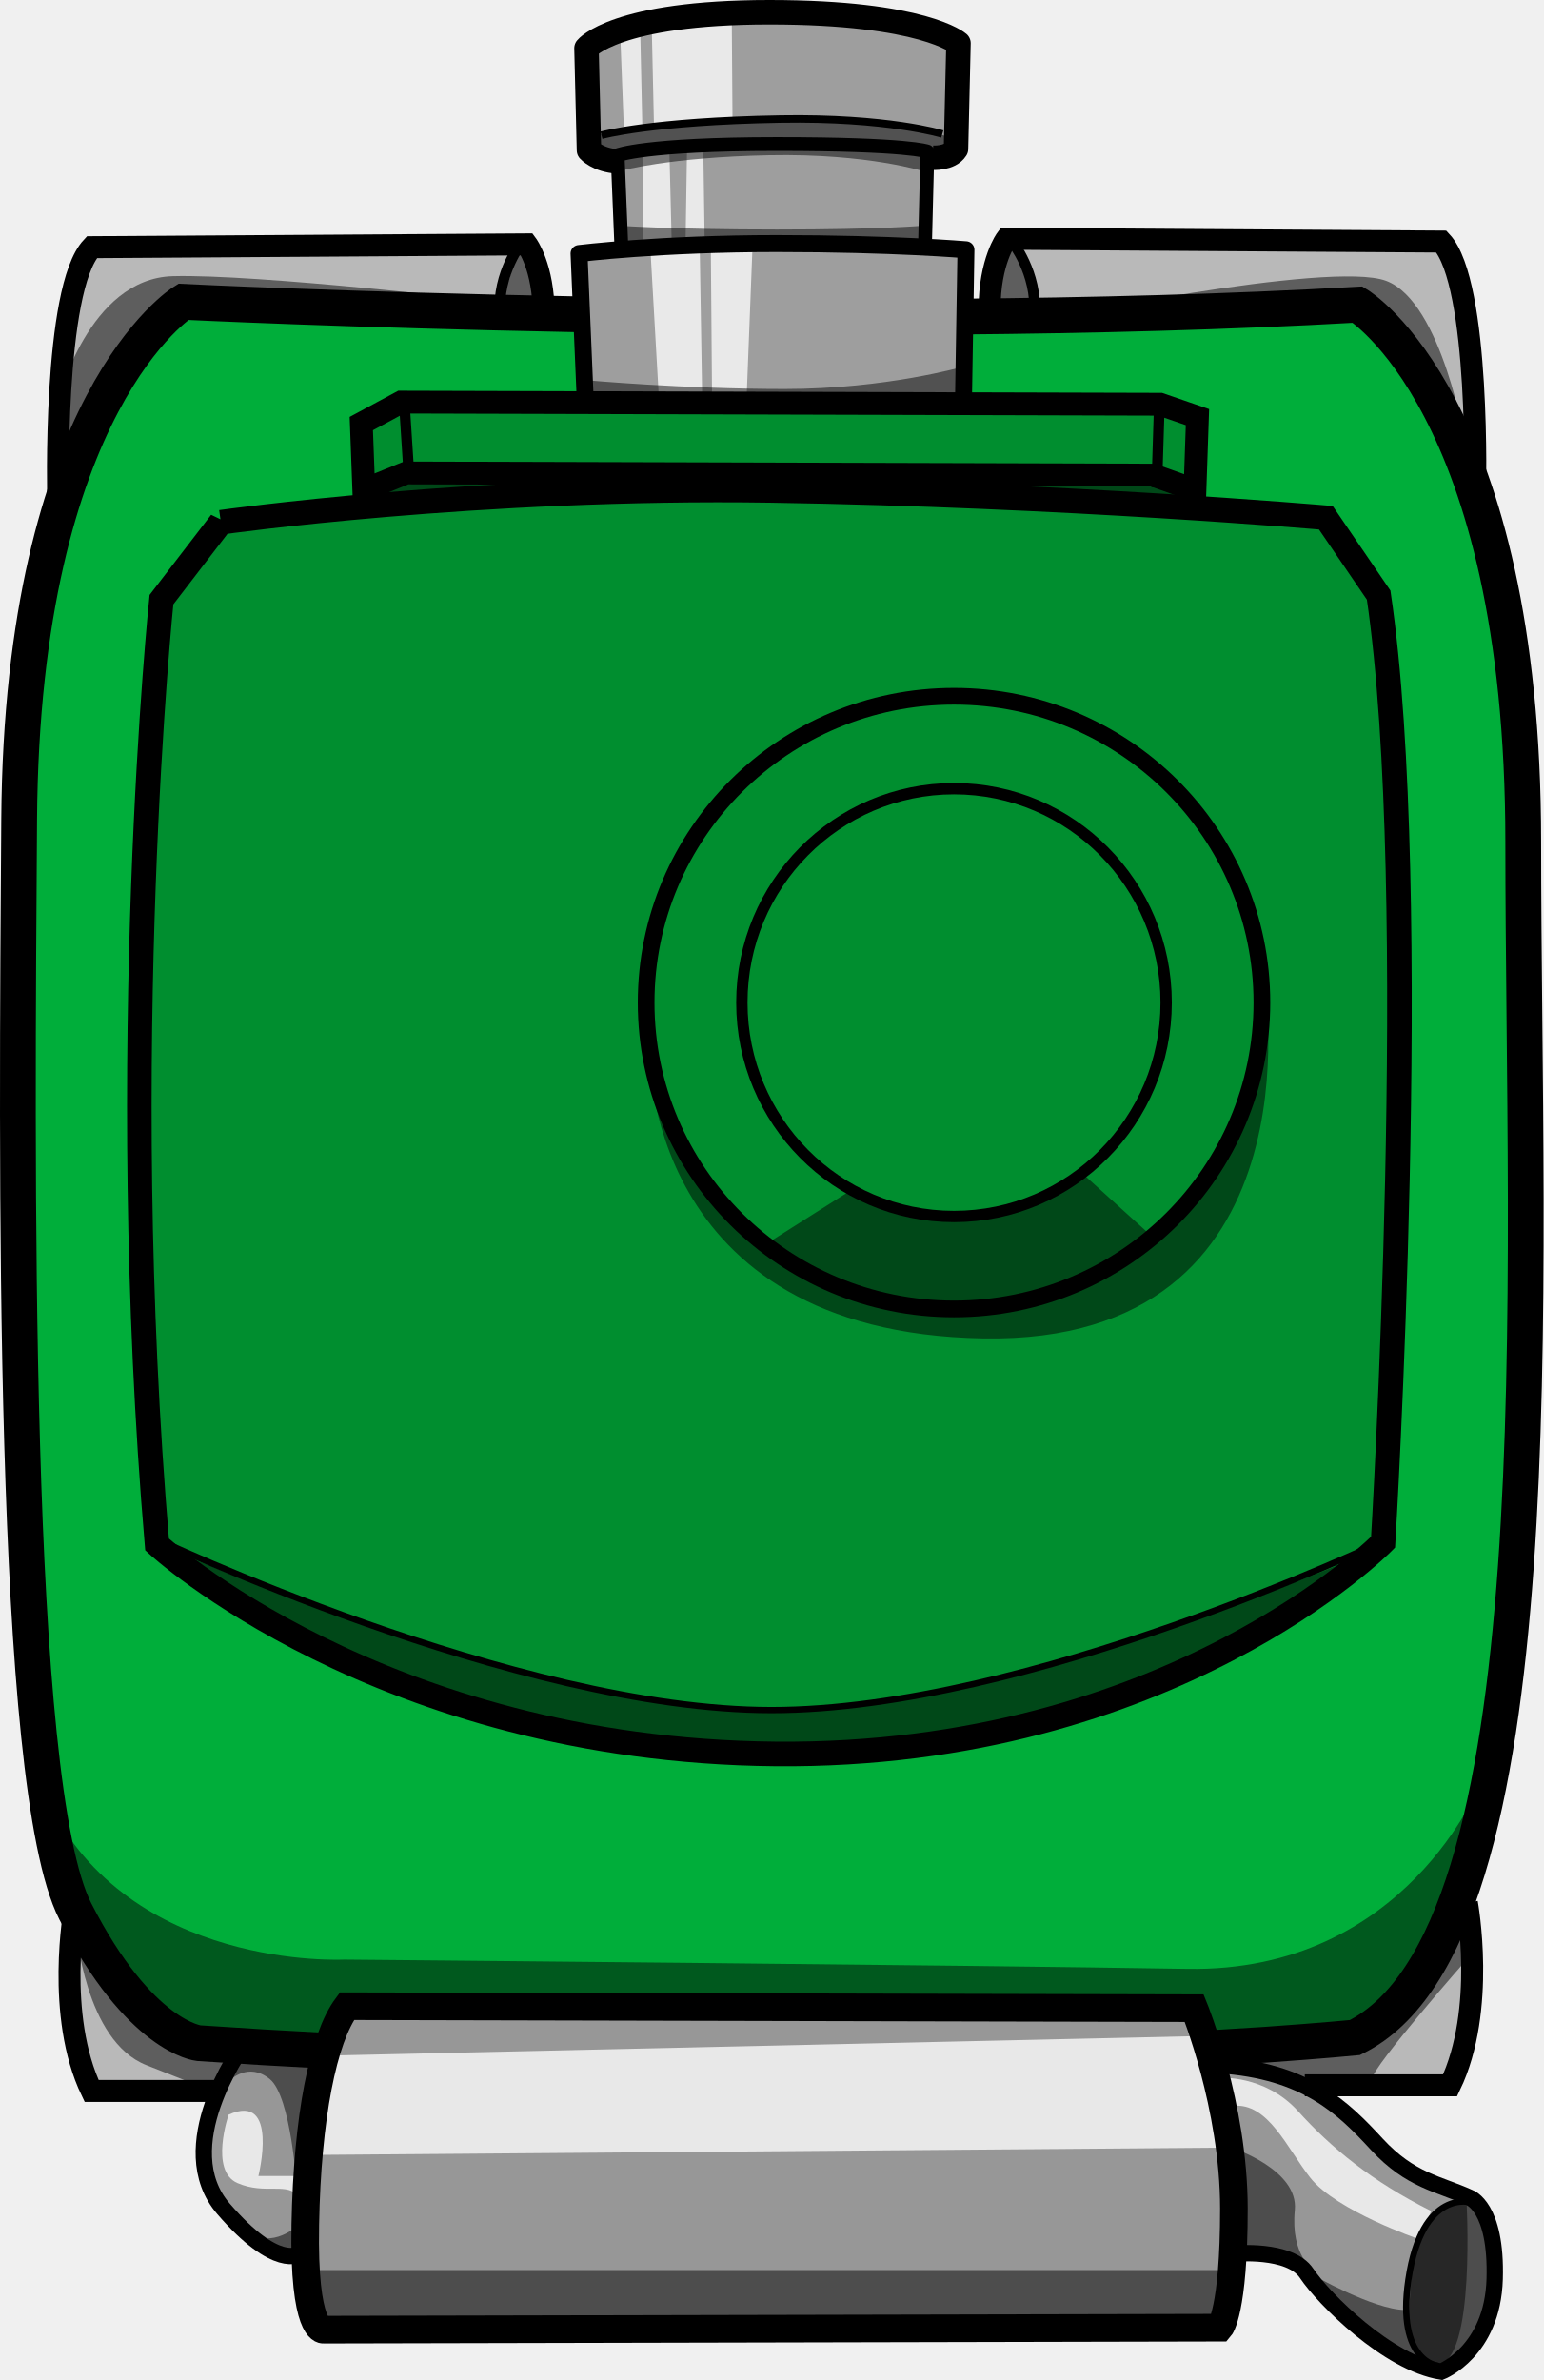
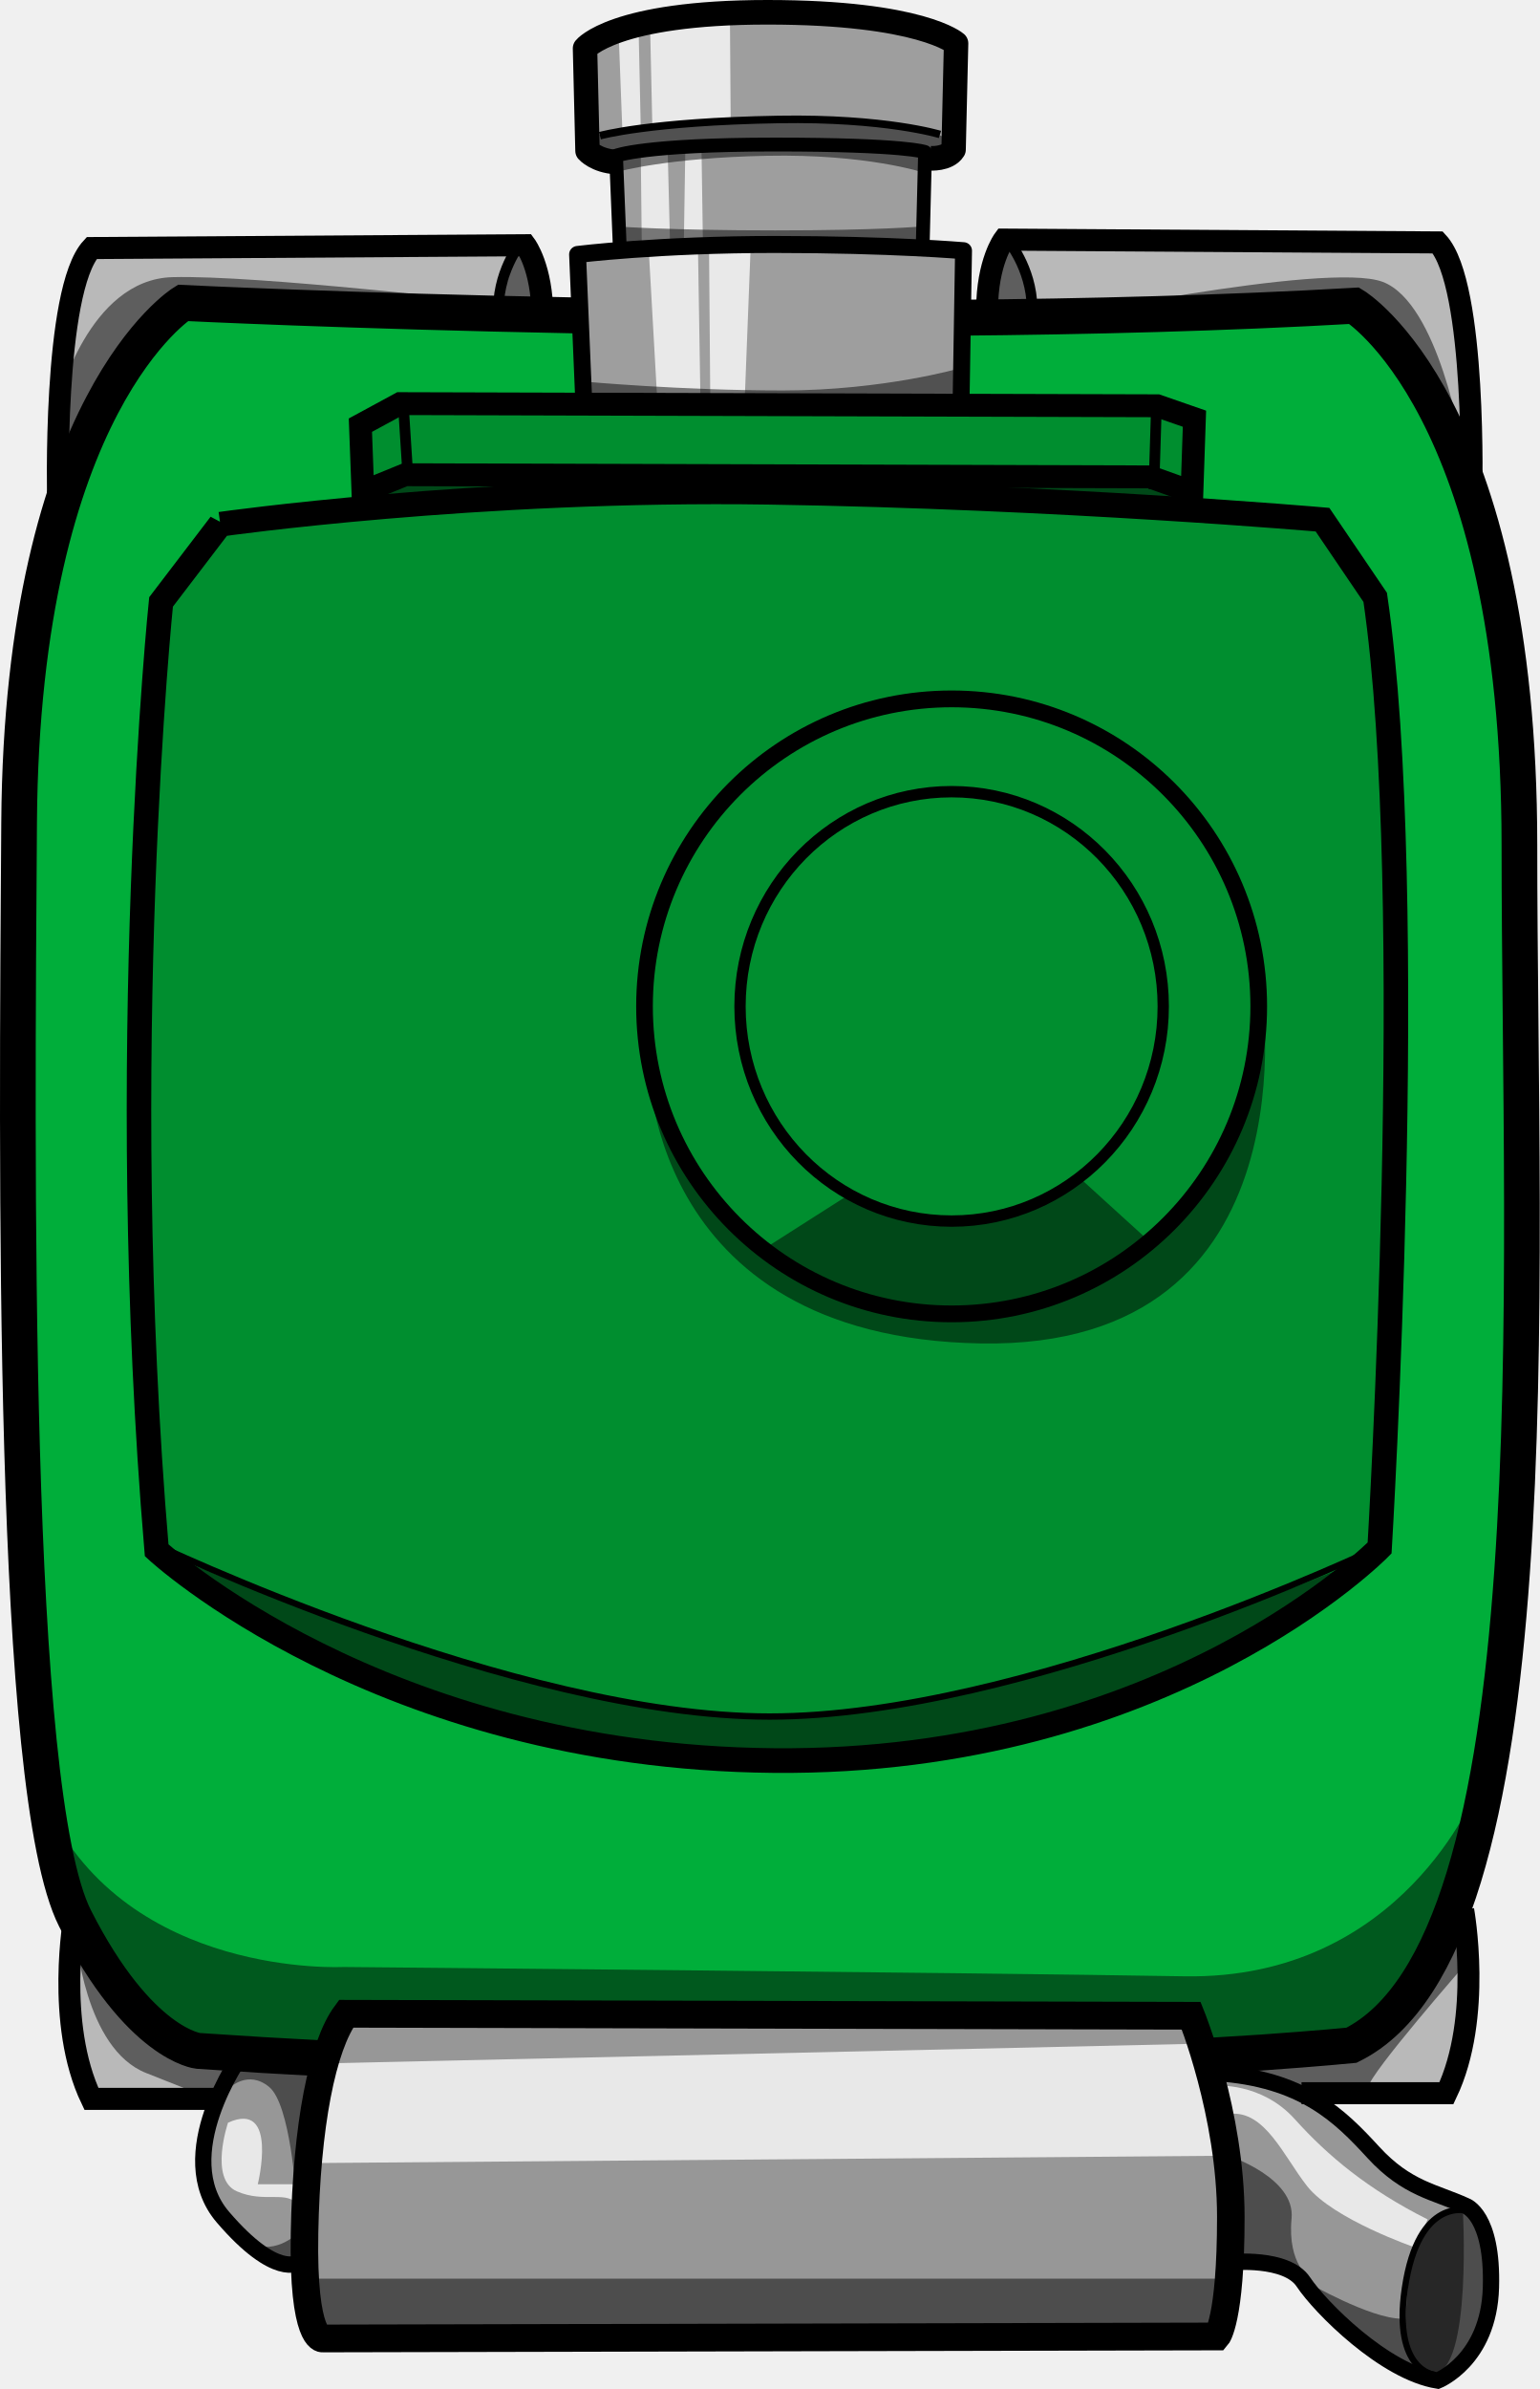
- <svg xmlns="http://www.w3.org/2000/svg" id="svg3495" width="245.986" version="1.1" height="379.227">
+ <svg xmlns="http://www.w3.org/2000/svg" id="svg3495" width="244.988" version="1.1" height="379.999">
  <defs id="defs4" />
-   <g transform="translate(-171.42,-41.3142)" style="image-rendering:optimizeSpeed" id="tank">
+   <g transform="matrix(0.9959432,0,0,1.00206,-170.7246,-41.40885)" style="image-rendering:optimizeSpeed" id="tank">
    <g id="tank-body">
      <path style="fill:#00ae3a;fill-opacity:1;fill-rule:evenodd;stroke:none;stroke-width:1px;stroke-linecap:butt;stroke-linejoin:miter;stroke-opacity:1" d="m 200.659,90.64 c 0,0 -22.78,17.933 -24.234,55.739 -1.454,37.805 -1.454,130.38 -1.454,130.38 0,0 -0.485,48.468 6.786,63.494 7.27,15.025 12.602,22.295 19.387,25.204 6.786,2.908 20.841,3.877 20.841,3.877 l 4.847,-8.724 134.258,0 3.877,8.24 22.295,-2.908 c 0,0 18.903,-3.877 27.142,-66.886 l -1.454,-154.13 -8.724,-28.596 -7.755,-16.964 -6.786,-10.178 -31.504,2.423 -60.586,0.969 -75.126,-2.423 z" id="path4466" />
      <path style="fill:#b9b9b9;fill-opacity:1;fill-rule:evenodd;stroke:none;stroke-width:1px;stroke-linecap:butt;stroke-linejoin:miter;stroke-opacity:1" d="m 182.095,116.916 -0.829,-19.342 3.316,-14.921 1.658,-2.487 68.527,-0.276 3.04,5.25 0,5.25 -53.33,-0.829 -3.316,0.829 -11.605,13.54 z" id="path4468" />
      <path id="path4470" d="m 405.083,116.363 0.829,-19.342 -3.316,-14.921 -1.658,-2.487 -68.527,-0.276 -3.04,5.25 0,5.25 53.33,-0.829 3.316,0.829 11.605,13.54 z" style="fill:#b9b9b9;fill-opacity:1;fill-rule:evenodd;stroke:none;stroke-width:1px;stroke-linecap:butt;stroke-linejoin:miter;stroke-opacity:1" />
      <path style="fill:#b9b9b9;fill-opacity:1;fill-rule:evenodd;stroke:none;stroke-width:1px;stroke-linecap:butt;stroke-linejoin:miter;stroke-opacity:1" d="m 184.305,347.919 -1.658,10.776 1.658,11.329 1.658,4.145 14.369,0 5.803,0.553 2.763,-6.355 -4.145,-1.934 -6.908,-1.658 -5.526,-4.974 -4.421,-7.737 z" id="path4472" />
      <path id="path4474" d="m 404.191,346.356 1.658,10.776 -1.658,11.329 -1.658,4.145 -14.369,0 -9.948,0.276 -10.5,-4.145 16.027,-3.868 6.908,-1.658 5.526,-4.974 4.421,-7.737 z" style="fill:#b9b9b9;fill-opacity:1;fill-rule:evenodd;stroke:none;stroke-width:1px;stroke-linecap:butt;stroke-linejoin:miter;stroke-opacity:1" />
      <path style="fill:none;fill-rule:evenodd;stroke:#000000;stroke-width:1px;stroke-linecap:butt;stroke-linejoin:miter;stroke-opacity:1" d="m 209.292,368.028 -3.907,6.697 -1.674,10.046" id="path4476" />
      <path style="fill:#979797;fill-opacity:1;fill-rule:evenodd;stroke:none;stroke-width:1px;stroke-linecap:butt;stroke-linejoin:miter;stroke-opacity:1" d="m 210.148,367.837 -4.933,9.274 -1.776,7.498 3.157,8.09 0.987,2.96 4.933,2.763 7.893,3.354 0.987,9.077 5.13,0.789 135.166,1.184 3.157,-0.592 2.96,-7.301 0.789,-4.538 6.906,0.592 3.552,1.579 4.538,5.722 3.157,3.157 5.13,3.354 3.552,2.368 4.736,1.776 4.538,-1.579 2.763,-4.538 2.171,-4.933 -0.197,-5.525 -0.987,-6.906 -1.381,-2.96 -1.184,-1.184 -7.696,-3.157 -9.274,-7.498 -5.722,-5.328 -5.525,-2.565 -6.709,-2.368 -6.314,-0.987 -2.96,-7.893 -133.39,-0.987 -3.157,4.341 -2.368,4.144 z" id="path4478" />
      <path style="display:inline;fill:#000000;fill-opacity:0.49;stroke:none;stroke-width:1.806;stroke-miterlimit:4;stroke-dasharray:none;stroke-opacity:1" d="m 405.381,391.806 c 0,0 -8.122,0.443 -9.008,11.962 -0.886,11.519 -0.886,9.747 2.806,14.768 3.692,5.021 10.781,-9.156 10.781,-12.553 0,-3.397 1.329,-11.667 -4.578,-14.177 z" id="path4481" />
      <path style="display:inline;fill:#000000;fill-opacity:0.49;stroke:none;stroke-width:1.806;stroke-miterlimit:4;stroke-dasharray:none;stroke-opacity:1" d="m 367.823,383.574 c 0,0 10.546,3.457 9.932,9.888 -0.702,7.355 3.042,9.593 3.042,9.593 l -12.779,-2.831 0.588,-9.989 z" id="path4483" />
      <path style="display:inline;fill:#000000;fill-opacity:0.49;stroke:none;stroke-width:1.806;stroke-miterlimit:4;stroke-dasharray:none;stroke-opacity:1" d="m 366.098,403.029 -145.022,0 1.477,9.268 24.81,0.331 117.849,-0.662 z" id="path4485" />
      <path style="display:inline;fill:#000000;fill-opacity:0.49;stroke:none;stroke-width:1.806;stroke-miterlimit:4;stroke-dasharray:none;stroke-opacity:1" d="m 209.705,368.325 -1.624,4.43 c 0,0 2.954,-2.954 6.35,-0.148 3.397,2.806 4.283,17.279 4.283,17.279 l 4.135,-20.527 -1.329,-1.034 -11.667,0.443 z" id="path4487" />
      <path style="display:inline;fill:#000000;fill-opacity:0.49;stroke:none;stroke-width:1.806;stroke-miterlimit:4;stroke-dasharray:none;stroke-opacity:1" d="m 219.009,395.793 c 0,0 -4.135,4.135 -8.418,1.034 l 5.76,4.283 2.954,0 0.148,-5.169 z" id="path4489" />
      <path style="display:inline;fill:#000000;fill-opacity:0.49;stroke:none;stroke-width:1.806;stroke-miterlimit:4;stroke-dasharray:none;stroke-opacity:1" d="m 405.234,344.105 0.295,9.008 c 0,0 -15.359,17.426 -15.506,19.494 -0.148,2.068 -5.464,0.443 -5.464,0.443 l -6.498,0 -9.304,-3.397 4.578,-2.068 14.62,-1.034 5.169,-5.169 5.464,-8.713 z" id="path4491" />
      <path style="display:inline;fill:#000000;fill-opacity:0.49;stroke:none;stroke-width:1.806;stroke-miterlimit:4;stroke-dasharray:none;stroke-opacity:1" d="m 183.566,348.683 c 0,0 1.329,17.869 11.224,21.709 9.895,3.84 10.042,4.135 10.042,4.135 l 3.84,-4.283 0.591,-2.511 -9.008,-2.658 -6.646,-6.793 -7.236,-6.793 z" id="path4493" />
      <path style="display:inline;fill:#000000;fill-opacity:0.49;stroke:none;stroke-width:1.806;stroke-miterlimit:4;stroke-dasharray:none;stroke-opacity:1" d="m 398.736,418.388 c -2.068,-1.772 -3.397,-9.008 -3.397,-9.008 -5.021,0 -15.063,-5.76 -15.063,-5.76 -1.92,-3.544 5.021,10.19 18.608,15.211" id="path4495" />
      <path style="display:inline;fill:#000000;fill-opacity:0.49;stroke:none;stroke-width:1.806;stroke-miterlimit:4;stroke-dasharray:none;stroke-opacity:1" d="m 405.086,391.363 c 0,0 1.624,26.582 -4.726,26.73 -6.35,0.148 -4.283,-14.177 -4.283,-14.177 0,0 0.738,-10.485 9.008,-12.553 z" id="path4497" />
      <path style="display:inline;fill:#000000;fill-opacity:0.49;stroke:none;stroke-width:1.806;stroke-miterlimit:4;stroke-dasharray:none;stroke-opacity:1" d="m 178.988,328.156 2.658,15.063 10.338,15.654 9.452,6.793 18.017,3.544 4.135,-1.477 3.544,-7.089 133.503,0.591 2.068,5.612 8.861,0.886 12.7,-1.772 8.27,-2.954 6.498,-8.27 3.544,-7.089 5.021,-14.177 -0.295,-7.975 c 0,0 -11.814,30.127 -46.667,29.536 -34.852,-0.591 -134.389,-1.477 -134.389,-1.477 0,0 -34.262,1.772 -47.258,-25.401 z" id="path4499" />
      <path style="display:inline;fill:#000000;fill-opacity:0.49;stroke:none;stroke-width:1.806;stroke-miterlimit:4;stroke-dasharray:none;stroke-opacity:1" d="m 180.693,105.065 c 0,0 4.843,-19.373 18.256,-19.746 13.412,-0.373 51.786,4.098 51.786,4.098 l 1.863,-3.726 1.118,-4.843 2.981,0 1.863,11.177 -34.276,-1.863 -22.726,-1.49 -8.942,8.196 -8.196,16.393 -3.353,5.216 z" id="path4503" />
      <path style="display:inline;fill:#000000;fill-opacity:0.49;stroke:none;stroke-width:1.806;stroke-miterlimit:4;stroke-dasharray:none;stroke-opacity:1" d="m 328.973,91.653 1.863,-11.177 0.373,-0.373 c 0,0 5.216,1.863 5.961,12.295 0,0 46.198,-9.687 55.139,-6.334 8.942,3.353 12.667,26.079 12.667,26.079 l -13.04,-19.746 -5.961,-2.981 -37.256,3.726 L 334.561,93.516 Z" id="path4505" />
      <path style="fill:#ffffff;fill-opacity:0.777;stroke:none;stroke-width:1.806;stroke-miterlimit:4;stroke-dasharray:none;stroke-opacity:1" d="m 223.215,368.857 141.36,-3.166 4.191,17.81 -148.624,1.187 z" id="path4547" />
      <path style="fill:#ffffff;fill-opacity:0.777;stroke:none;stroke-width:1.806;stroke-miterlimit:4;stroke-dasharray:none;stroke-opacity:1" d="m 207.85,378.263 c 0,0 -3.073,8.94 1.397,10.895 4.47,1.956 8.102,-0.279 9.778,2.235 1.676,2.514 1.397,-3.352 1.397,-3.352 l -7.822,0 c 0,0 3.352,-13.41 -4.749,-9.778 z" id="path4549" />
      <path style="fill:#ffffff;fill-opacity:0.777;stroke:none;stroke-width:1.806;stroke-miterlimit:4;stroke-dasharray:none;stroke-opacity:1" d="m 365.693,372.396 c 0,0 7.264,-0.559 12.572,5.308 5.308,5.867 11.733,11.175 21.232,15.924 l -1.956,4.47 c 0,0 -13.13,-4.47 -17.321,-9.778 -3.717,-4.708 -6.705,-12.013 -12.292,-11.454 -5.587,0.559 -2.235,-4.47 -2.235,-4.47 z" id="path4551" />
      <path style="fill:none;fill-opacity:1;fill-rule:evenodd;stroke:#000000;stroke-width:3.5;stroke-linecap:butt;stroke-linejoin:miter;stroke-miterlimit:4;stroke-dasharray:none;stroke-opacity:1" d="m 406.472,120.05 c 0,0 0.894,-33.537 -5.366,-40.245 l -69.31,-0.447 c 0,0 -2.683,3.577 -2.683,11.179" id="path4174" />
      <path id="path4185" d="m 180.698,120.944 c 0,0 -0.894,-33.537 5.366,-40.245 l 69.31,-0.447 c 0,0 2.683,3.577 2.683,11.179" style="fill:none;fill-opacity:1;fill-rule:evenodd;stroke:#000000;stroke-width:3.5;stroke-linecap:butt;stroke-linejoin:miter;stroke-miterlimit:4;stroke-dasharray:none;stroke-opacity:1" />
      <path style="fill:none;fill-rule:evenodd;stroke:#000000;stroke-width:1.7;stroke-linecap:butt;stroke-linejoin:miter;stroke-miterlimit:4;stroke-dasharray:none;stroke-opacity:1" d="m 332.69,79.805 c 0,0 4.024,4.919 3.577,11.626" id="path4187" />
      <path id="path4189" d="m 254.663,79.805 c 0,0 -4.024,4.919 -3.577,11.626" style="fill:none;fill-rule:evenodd;stroke:#000000;stroke-width:1.7;stroke-linecap:butt;stroke-linejoin:miter;stroke-miterlimit:4;stroke-dasharray:none;stroke-opacity:1" />
      <path style="fill:none;fill-opacity:1;fill-rule:evenodd;stroke:#000000;stroke-width:3.5;stroke-linecap:butt;stroke-linejoin:miter;stroke-miterlimit:4;stroke-dasharray:none;stroke-opacity:1" d="m 183.337,345.42 c 0,0 -3.13,16.992 2.683,29.066 l 20.164,0" id="path4191" />
      <path id="path4193" d="m 405.177,344.526 c 0,0 3.13,16.992 -2.683,29.066 l -23.152,0" style="fill:none;fill-opacity:1;fill-rule:evenodd;stroke:#000000;stroke-width:3.5;stroke-linecap:butt;stroke-linejoin:miter;stroke-miterlimit:4;stroke-dasharray:none;stroke-opacity:1" />
      <path style="fill:none;fill-opacity:1;fill-rule:evenodd;stroke:#000000;stroke-width:5.7;stroke-linecap:butt;stroke-linejoin:miter;stroke-miterlimit:4;stroke-dasharray:none;stroke-opacity:1" d="m 223.683,368.1 c -6.918,-0.355 -13.785,-0.764 -20.592,-1.227 0,0 -9.39,-0.894 -19.675,-21.017 -10.285,-20.122 -9.304,-120.242 -8.943,-173.947 0.447,-66.627 26.159,-82.502 26.159,-82.502 0,0 104.86,5.142 187.138,0.447 0,0 26.383,15.874 26.383,85.632 0,69.758 5.813,174.394 -26.83,190.492 0,0 -5.059,0.503 -14.26,1.146 -3.021,0.198 -6.047,0.385 -9.076,0.561" id="path4172" />
      <path style="fill:none;fill-opacity:1;fill-rule:evenodd;stroke:#000000;stroke-width:2.6;stroke-linecap:butt;stroke-linejoin:miter;stroke-miterlimit:4;stroke-dasharray:none;stroke-opacity:1" d="m 209.943,367.555 c 0,0 -11.403,15.874 -2.907,25.712 8.496,9.838 12.043,7.206 12.043,7.206" id="path4197" />
      <path style="fill:none;fill-opacity:1;fill-rule:evenodd;stroke:#000000;stroke-width:2.6;stroke-linecap:butt;stroke-linejoin:miter;stroke-miterlimit:4;stroke-dasharray:none;stroke-opacity:1" d="m 368.016,400.422 c 0,0 8.943,-0.894 11.626,3.13 2.683,4.024 12.968,14.309 21.464,15.651 0,0 8.156,-3.203 8.496,-14.756 0.34,-11.554 -4.024,-12.968 -4.024,-12.968 -4.919,-2.236 -9.39,-2.683 -14.756,-8.496 -5.366,-5.813 -11.281,-11.707 -25.143,-12.602" id="path4199" />
      <path style="fill:none;fill-opacity:1;fill-rule:evenodd;stroke:#000000;stroke-width:4.4;stroke-linecap:butt;stroke-linejoin:miter;stroke-miterlimit:4;stroke-dasharray:none;stroke-opacity:1" d="m 226.71,360.98 135.014,0.316 c 0,0 6.324,15.493 6.324,31.935 0,16.442 -2.213,18.972 -2.213,18.972 l -142.919,0.316 c 0,0 -3.162,0.316 -2.846,-16.758 0.316,-17.074 2.846,-29.722 6.64,-34.781 z" id="path4195" />
      <path style="fill:none;fill-rule:evenodd;stroke:#000000;stroke-width:1px;stroke-linecap:butt;stroke-linejoin:miter;stroke-opacity:1" d="m 405.913,392.261 c 0,0 -7.89,-2.42 -10.061,12.297 -1.947,13.195 4.807,13.75 4.807,13.75" id="path4201" />
    </g>
-     <g id="tank-turrent">
+     <g transform="matrix(1.000001,0,0,0.9999661,-1.7095411e-4,0.01090887)" id="tank-turrent">
      <path transform="translate(-3.8833872e-6,1.4468955e-6)" style="fill:#008e2f;fill-opacity:1;stroke:none;stroke-width:1.806;stroke-miterlimit:4;stroke-dasharray:none;stroke-opacity:1" d="m 228.008,109.164 1.118,13.412 -21.981,1.49 -8.942,13.04 c 0,0 -4.471,37.256 -4.471,65.571 0,28.315 2.235,83.454 2.235,83.454 0,0 34.648,33.531 95.749,33.903 61.1,0.373 96.494,-29.06 96.494,-29.06 l 3.353,-4.843 3.353,-67.434 -2.981,-79.356 -1.49,-2.981 -7.824,-12.667 -21.609,-1.49 1.118,-14.53 -5.216,-2.608 -121.083,0.373 z" id="path4521" />
      <path transform="translate(-3.8833872e-6,1.4468955e-6)" style="fill:#9e9e9e;fill-opacity:1;stroke:none;stroke-width:1.806;stroke-miterlimit:4;stroke-dasharray:none;stroke-opacity:1" d="m 324.875,105.438 0.373,-24.962 -6.334,-0.373 0.186,-13.971 3.726,-1.118 1.677,-3.539 -0.373,-13.226 c 0,0 -10.245,-5.216 -28.315,-5.03 -18.069,0.186 -30.923,5.961 -30.923,5.961 l 0.559,15.275 3.353,2.981 1.304,0.559 0.745,13.04 -6.892,0.745 0.931,23.099 z" id="path4523" />
      <path transform="translate(-3.8833872e-6,1.4468955e-6)" style="display:inline;fill:#ffffff;fill-opacity:0.777;stroke:none;stroke-width:1.806;stroke-miterlimit:4;stroke-dasharray:none;stroke-opacity:1" d="m 284.885,104.24 -0.196,-23.903 6.666,-0.198 -0.98,25.088 z" id="path4556" />
      <path transform="translate(-3.8833872e-6,1.4468955e-6)" style="display:inline;fill:#ffffff;fill-opacity:0.777;stroke:none;stroke-width:1.806;stroke-miterlimit:4;stroke-dasharray:none;stroke-opacity:1" d="m 283.317,104.832 -0.392,-24.1 -7.843,0.593 1.372,24.1 z" id="path4558" />
      <path transform="translate(-3.8833872e-6,1.4468955e-6)" style="display:inline;fill:#ffffff;fill-opacity:0.777;stroke:none;stroke-width:1.806;stroke-miterlimit:4;stroke-dasharray:none;stroke-opacity:1" d="m 273.951,80.715 -0.171,-15.888 4.282,-0.553 0.42,16.609 z" id="path4560" />
      <path transform="translate(-3.8833872e-6,1.4468955e-6)" style="display:inline;fill:#ffffff;fill-opacity:0.777;stroke:none;stroke-width:1.806;stroke-miterlimit:4;stroke-dasharray:none;stroke-opacity:1" d="m 280.661,80.286 0.245,-15.585 2.577,-0.123 0.245,16.322 z" id="path4562" />
      <path transform="translate(-3.8833872e-6,1.4468955e-6)" style="display:inline;fill:#ffffff;fill-opacity:0.777;stroke:none;stroke-width:1.806;stroke-miterlimit:4;stroke-dasharray:none;stroke-opacity:1" d="m 270.843,62.001 -0.614,-15.954 3.191,-0.982 0.368,16.813 z" id="path4564" />
      <path transform="translate(-3.8833872e-6,1.4468955e-6)" style="display:inline;fill:#ffffff;fill-opacity:0.777;stroke:none;stroke-width:1.806;stroke-miterlimit:4;stroke-dasharray:none;stroke-opacity:1" d="m 275.629,61.142 -0.368,-16.322 12.763,-1.473 0.123,17.058 z" id="path4566" />
      <path transform="translate(-3.8833872e-6,1.4468955e-6)" style="fill:#000000;fill-opacity:0.49;stroke:none;stroke-width:1.806;stroke-miterlimit:4;stroke-dasharray:none;stroke-opacity:1" d="m 231.034,120.872 5.054,-3.851 12.033,0.241 108.057,0 5.535,3.129 -1.685,2.407 -22.622,-1.925 -24.307,-2.166 -58.721,0.963 z" id="path4530" />
      <path transform="translate(-3.8833872e-6,1.4468955e-6)" style="fill:#000000;fill-opacity:0.49;stroke:none;stroke-width:1.806;stroke-miterlimit:4;stroke-dasharray:none;stroke-opacity:1" d="m 372.917,197.865 c 0,0 9.335,57.641 -44.806,56.708 -54.141,-0.933 -53.207,-45.74 -53.207,-45.74 0,0 8.634,41.072 49.24,41.072 40.605,0 49.473,-39.439 48.773,-52.04 z" id="path4532" />
      <path transform="translate(-3.8833872e-6,1.4468955e-6)" style="fill:#000000;fill-opacity:0.49;stroke:none;stroke-width:1.806;stroke-miterlimit:4;stroke-dasharray:none;stroke-opacity:1" d="m 307.341,230.769 -14.002,8.868 c 0,0 8.168,10.968 30.104,10.268 21.936,-0.7 31.971,-11.202 31.971,-11.202 l -12.135,-10.968 c 0,0 -3.5,7.234 -18.202,7.468 -14.702,0.233 -17.736,-4.434 -17.736,-4.434 z" id="path4534" />
      <path transform="translate(-3.8833872e-6,1.4468955e-6)" style="fill:#000000;fill-opacity:0.49;stroke:none;stroke-width:1.806;stroke-miterlimit:4;stroke-dasharray:none;stroke-opacity:1" d="m 390.186,288.41 c 0,0 -35.005,32.204 -91.479,32.438 -56.474,0.233 -101.747,-33.371 -101.747,-33.371 0,0 63.242,28.004 98.713,26.37 35.471,-1.634 76.077,-17.736 94.513,-25.437 z" id="path4536" />
      <path transform="translate(-3.8833872e-6,1.4468955e-6)" style="fill:#000000;fill-opacity:0.49;stroke:none;stroke-width:1.806;stroke-miterlimit:4;stroke-dasharray:none;stroke-opacity:1" d="m 324.997,99.711 c 0,0 -12.314,3.585 -28.525,3.585 -16.211,0 -31.642,-1.403 -31.642,-1.403 l 0,3.585 41.618,0.468 18.237,0.156 z" id="path4538" />
      <path transform="translate(-3.8833872e-6,1.4468955e-6)" style="fill:#000000;fill-opacity:0.49;stroke:none;stroke-width:1.806;stroke-miterlimit:4;stroke-dasharray:none;stroke-opacity:1" d="m 318.606,77.265 c 0,0 -6.703,0.623 -23.381,0.623 -16.678,0 -25.252,-0.623 -25.252,-0.623 l 0.156,3.585 24.94,-1.091 23.381,0.935 z" id="path4540" />
      <path transform="translate(-3.8833872e-6,1.4468955e-6)" style="fill:#000000;fill-opacity:0.49;stroke:none;stroke-width:1.806;stroke-miterlimit:4;stroke-dasharray:none;stroke-opacity:1" d="m 323.75,63.86 c 0,0 -4.209,-3.897 -29.304,-3.585 -25.096,0.312 -29.148,3.117 -29.148,3.117 l 3.897,4.053 2.806,-1.87 21.511,-1.247 14.964,0 9.664,0.935 2.494,1.715 z" id="path4542" />
      <path transform="translate(-3.8833872e-6,1.4468955e-6)" style="fill:#000000;fill-opacity:0.49;stroke:none;stroke-width:1.806;stroke-miterlimit:4;stroke-dasharray:none;stroke-opacity:1" d="m 318.918,68.692 c 0,0 -9.041,-2.962 -24.94,-2.65 -15.899,0.312 -23.693,2.494 -23.693,2.494 l -0.623,-2.65 20.887,-2.026 11.067,0.779 10.132,0.468 7.638,0.468 z" id="path4544" />
      <g id="g4507">
        <ellipse ry="48.812" rx="49.062" cy="201.067" cx="323.446" id="path4401" style="fill:none;fill-opacity:1;stroke:#000000;stroke-width:2.662;stroke-miterlimit:4;stroke-dasharray:none;stroke-opacity:1" />
        <ellipse style="fill:none;fill-opacity:1;stroke:#000000;stroke-width:1.806;stroke-miterlimit:4;stroke-dasharray:none;stroke-opacity:1" id="ellipse4423" cx="323.446" cy="201.067" rx="33.806" ry="34.082" />
        <path id="path4425" d="m 206.619,124.531 -9.47,12.334 c 0,0 -7.442,71.528 -0.702,150.545 0,0 35.489,32.801 98.562,33.374 63.073,0.573 96.808,-33.736 96.808,-33.736 0,0 6.314,-103.386 -0.702,-150.907 l -8.418,-12.334 c 0,0 -41.74,-3.628 -88.39,-4.353 -46.65,-0.726 -87.689,5.079 -87.689,5.079 z" style="fill:none;fill-rule:evenodd;stroke:#000000;stroke-width:3.917;stroke-linecap:butt;stroke-linejoin:miter;stroke-miterlimit:4;stroke-dasharray:none;stroke-opacity:1" />
        <path id="path4447" d="m 195.449,286.103 c 0,0 58.16,27.695 98.911,27.695 40.751,0 97.329,-26.904 97.329,-26.904" style="fill:none;fill-rule:evenodd;stroke:#000000;stroke-width:1px;stroke-linecap:butt;stroke-linejoin:miter;stroke-opacity:1" />
        <path id="path4449" d="m 361.843,119.408 0.397,-11.629 -5.948,-2.052 -120.952,-0.342 -6.345,3.42 0.397,10.603 6.742,-2.736 118.969,0.342 z" style="fill:none;fill-rule:evenodd;stroke:#000000;stroke-width:3.63;stroke-linecap:butt;stroke-linejoin:miter;stroke-miterlimit:4;stroke-dasharray:none;stroke-opacity:1" />
        <path id="path4451" d="m 356.15,106.292 -0.396,12.661" style="fill:none;fill-rule:evenodd;stroke:#000000;stroke-width:1.7;stroke-linecap:butt;stroke-linejoin:miter;stroke-miterlimit:4;stroke-dasharray:none;stroke-opacity:1" />
        <path id="path4453" d="m 235.874,105.897 0.791,12.265" style="fill:none;fill-rule:evenodd;stroke:#000000;stroke-width:1.7;stroke-linecap:butt;stroke-linejoin:miter;stroke-miterlimit:4;stroke-dasharray:none;stroke-opacity:1" />
        <path id="path4455" d="m 324.952,105.3 0.397,-24.188 c 0,0 -11.499,-0.991 -30.136,-0.991 -18.637,0 -31.524,1.586 -31.524,1.586 l 0.991,23.395" style="fill:none;fill-rule:evenodd;stroke:#000000;stroke-width:2.7;stroke-linecap:butt;stroke-linejoin:round;stroke-miterlimit:4;stroke-dasharray:none;stroke-opacity:1" />
        <path id="path4457" d="m 319.995,66.441 c 0,0 2.776,0.198 3.767,-1.388 l 0.397,-16.852 c 0,0 -5.551,-4.937 -30.136,-4.937 -24.585,0 -29.145,5.73 -29.145,5.73 l 0.397,16.257 c 0,0 1.388,1.586 4.56,1.784" style="fill:none;fill-rule:evenodd;stroke:#000000;stroke-width:3.9;stroke-linecap:butt;stroke-linejoin:round;stroke-miterlimit:4;stroke-dasharray:none;stroke-opacity:1" />
        <path id="path4459" d="m 267.257,62.855 c 0,0 7.935,-2.227 28.55,-2.577 17.053,-0.29 25.774,2.379 25.774,2.379" style="fill:none;fill-rule:evenodd;stroke:#000000;stroke-width:1.2;stroke-linecap:butt;stroke-linejoin:round;stroke-miterlimit:4;stroke-dasharray:none;stroke-opacity:1" />
        <path id="path4461" d="m 318.806,81.112 0.397,-15.663 c 0,0 -2.974,-1.19 -23.99,-1.19 -21.016,0 -25.378,1.784 -25.378,1.784 l 0.595,14.473" style="fill:none;fill-rule:evenodd;stroke:#000000;stroke-width:2.2;stroke-linecap:butt;stroke-linejoin:round;stroke-miterlimit:4;stroke-dasharray:none;stroke-opacity:1" />
      </g>
    </g>
  </g>
</svg>
